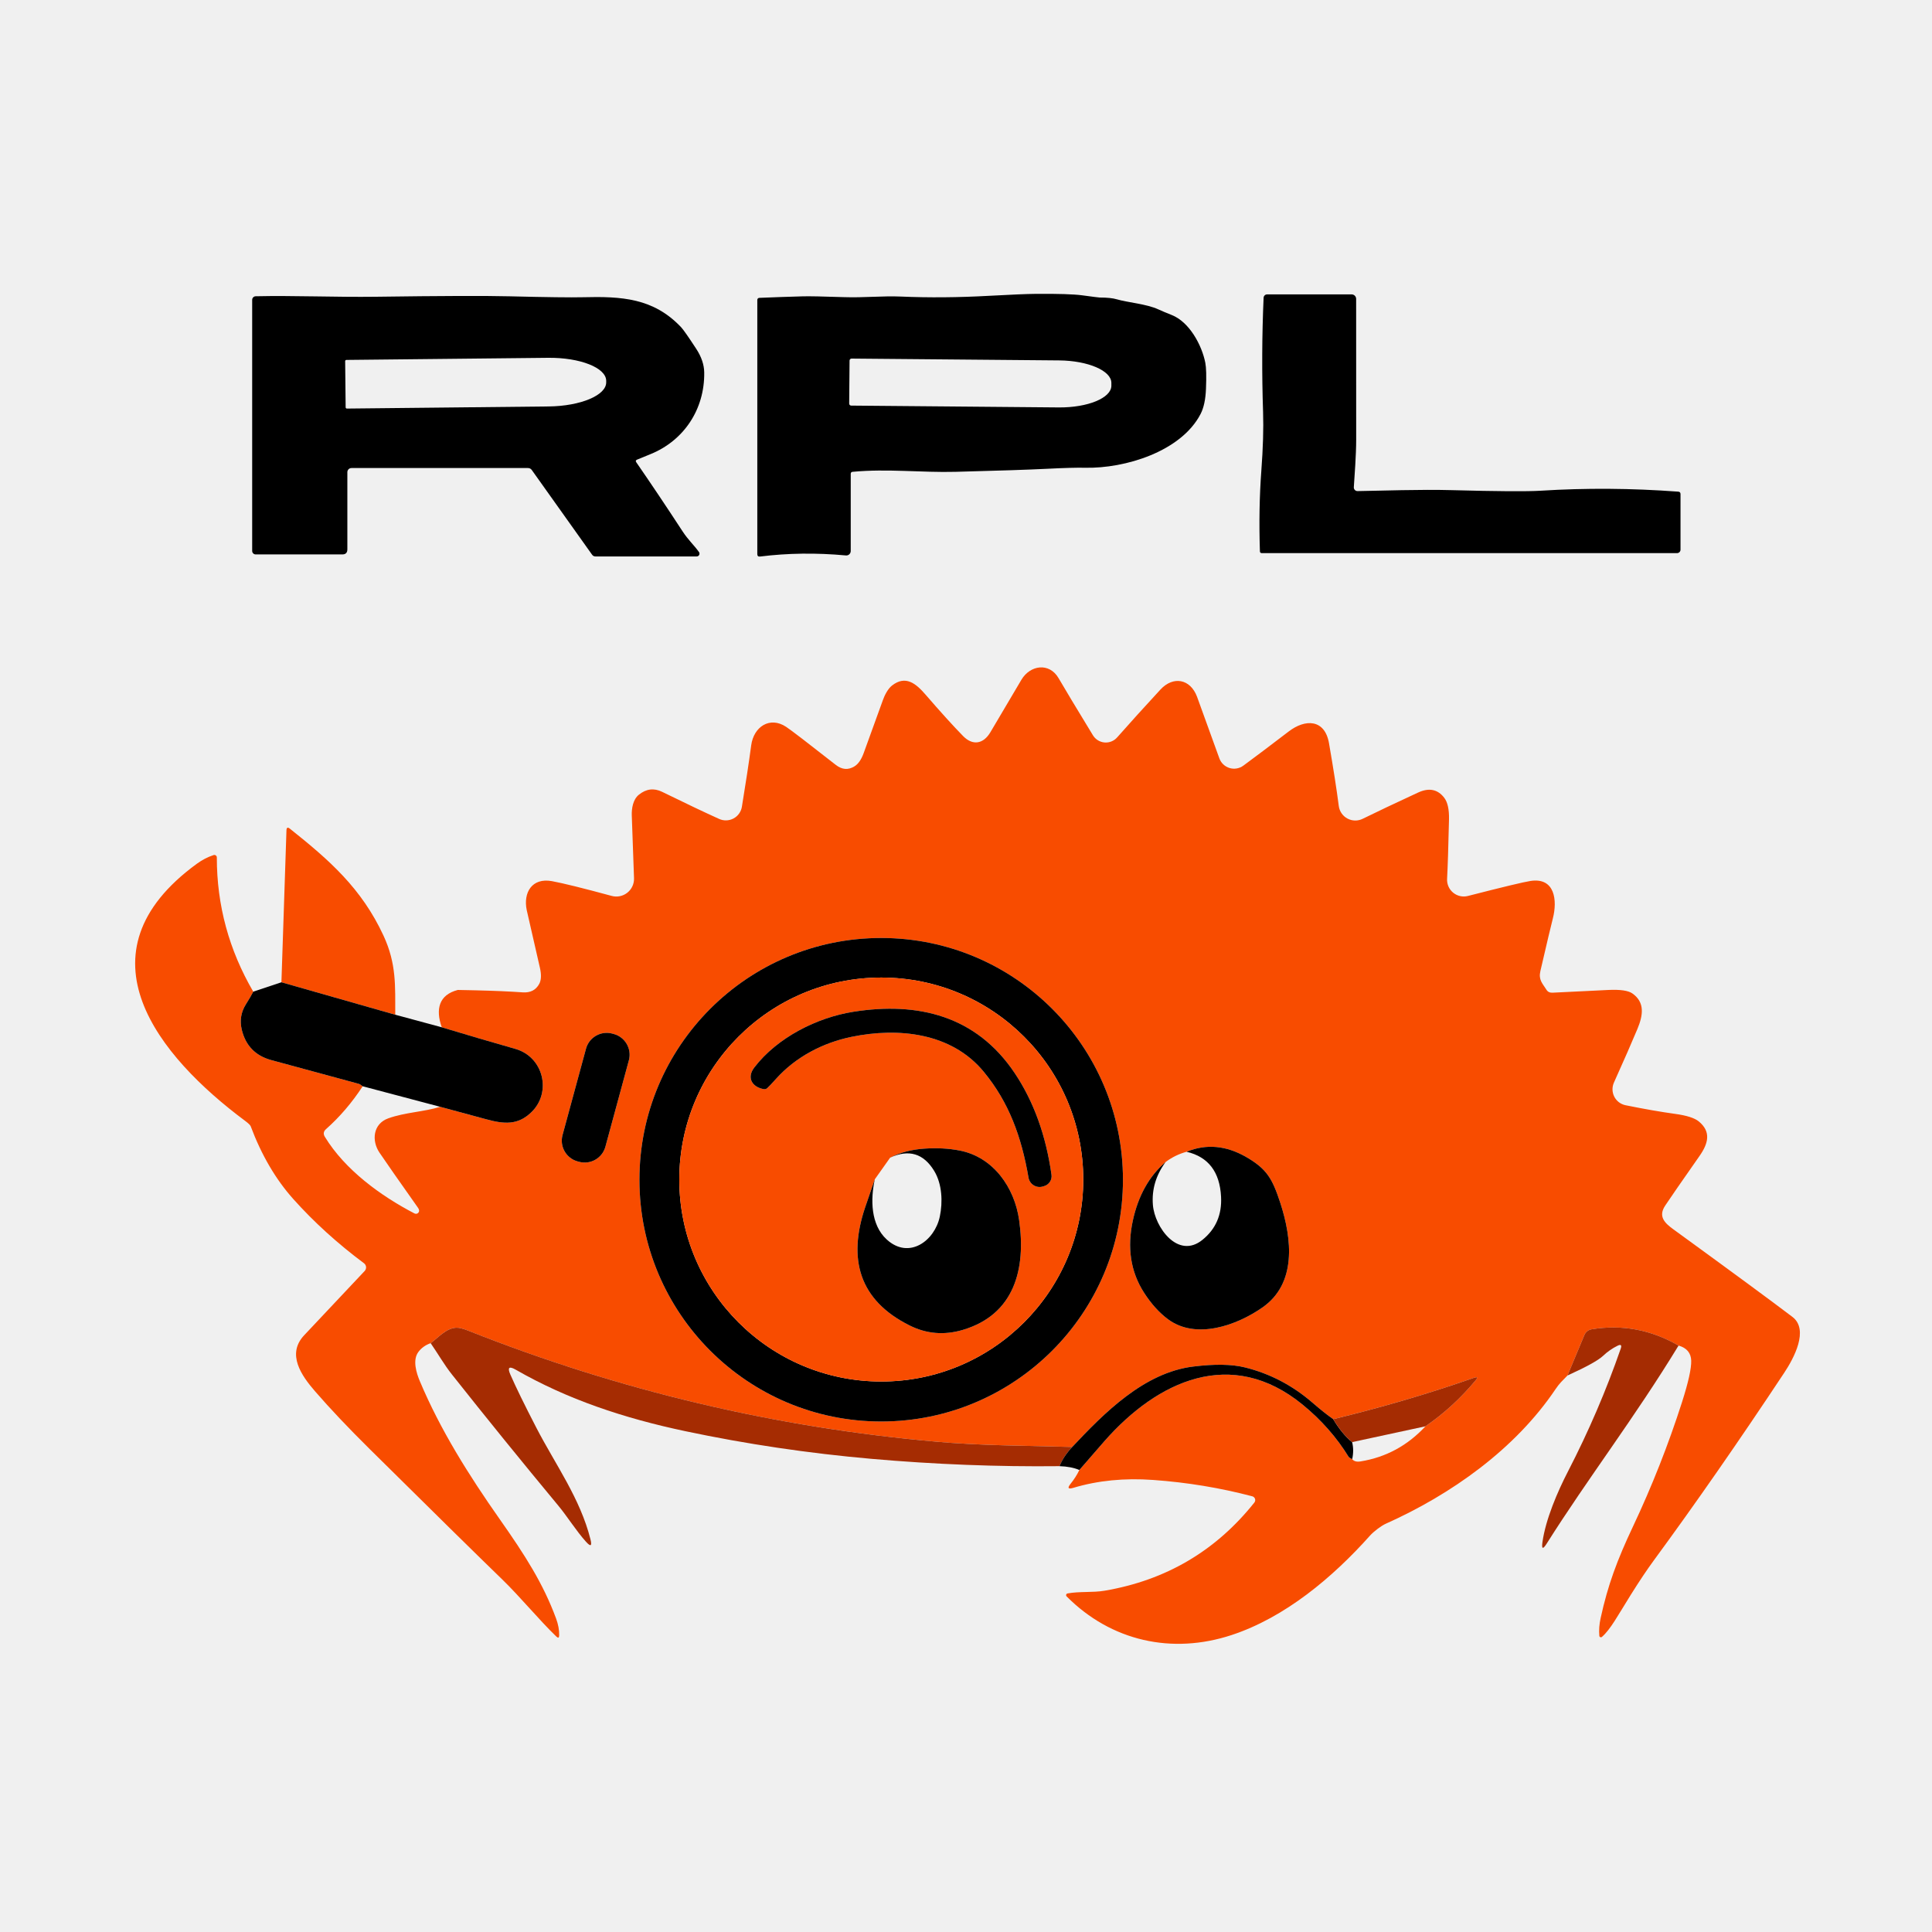
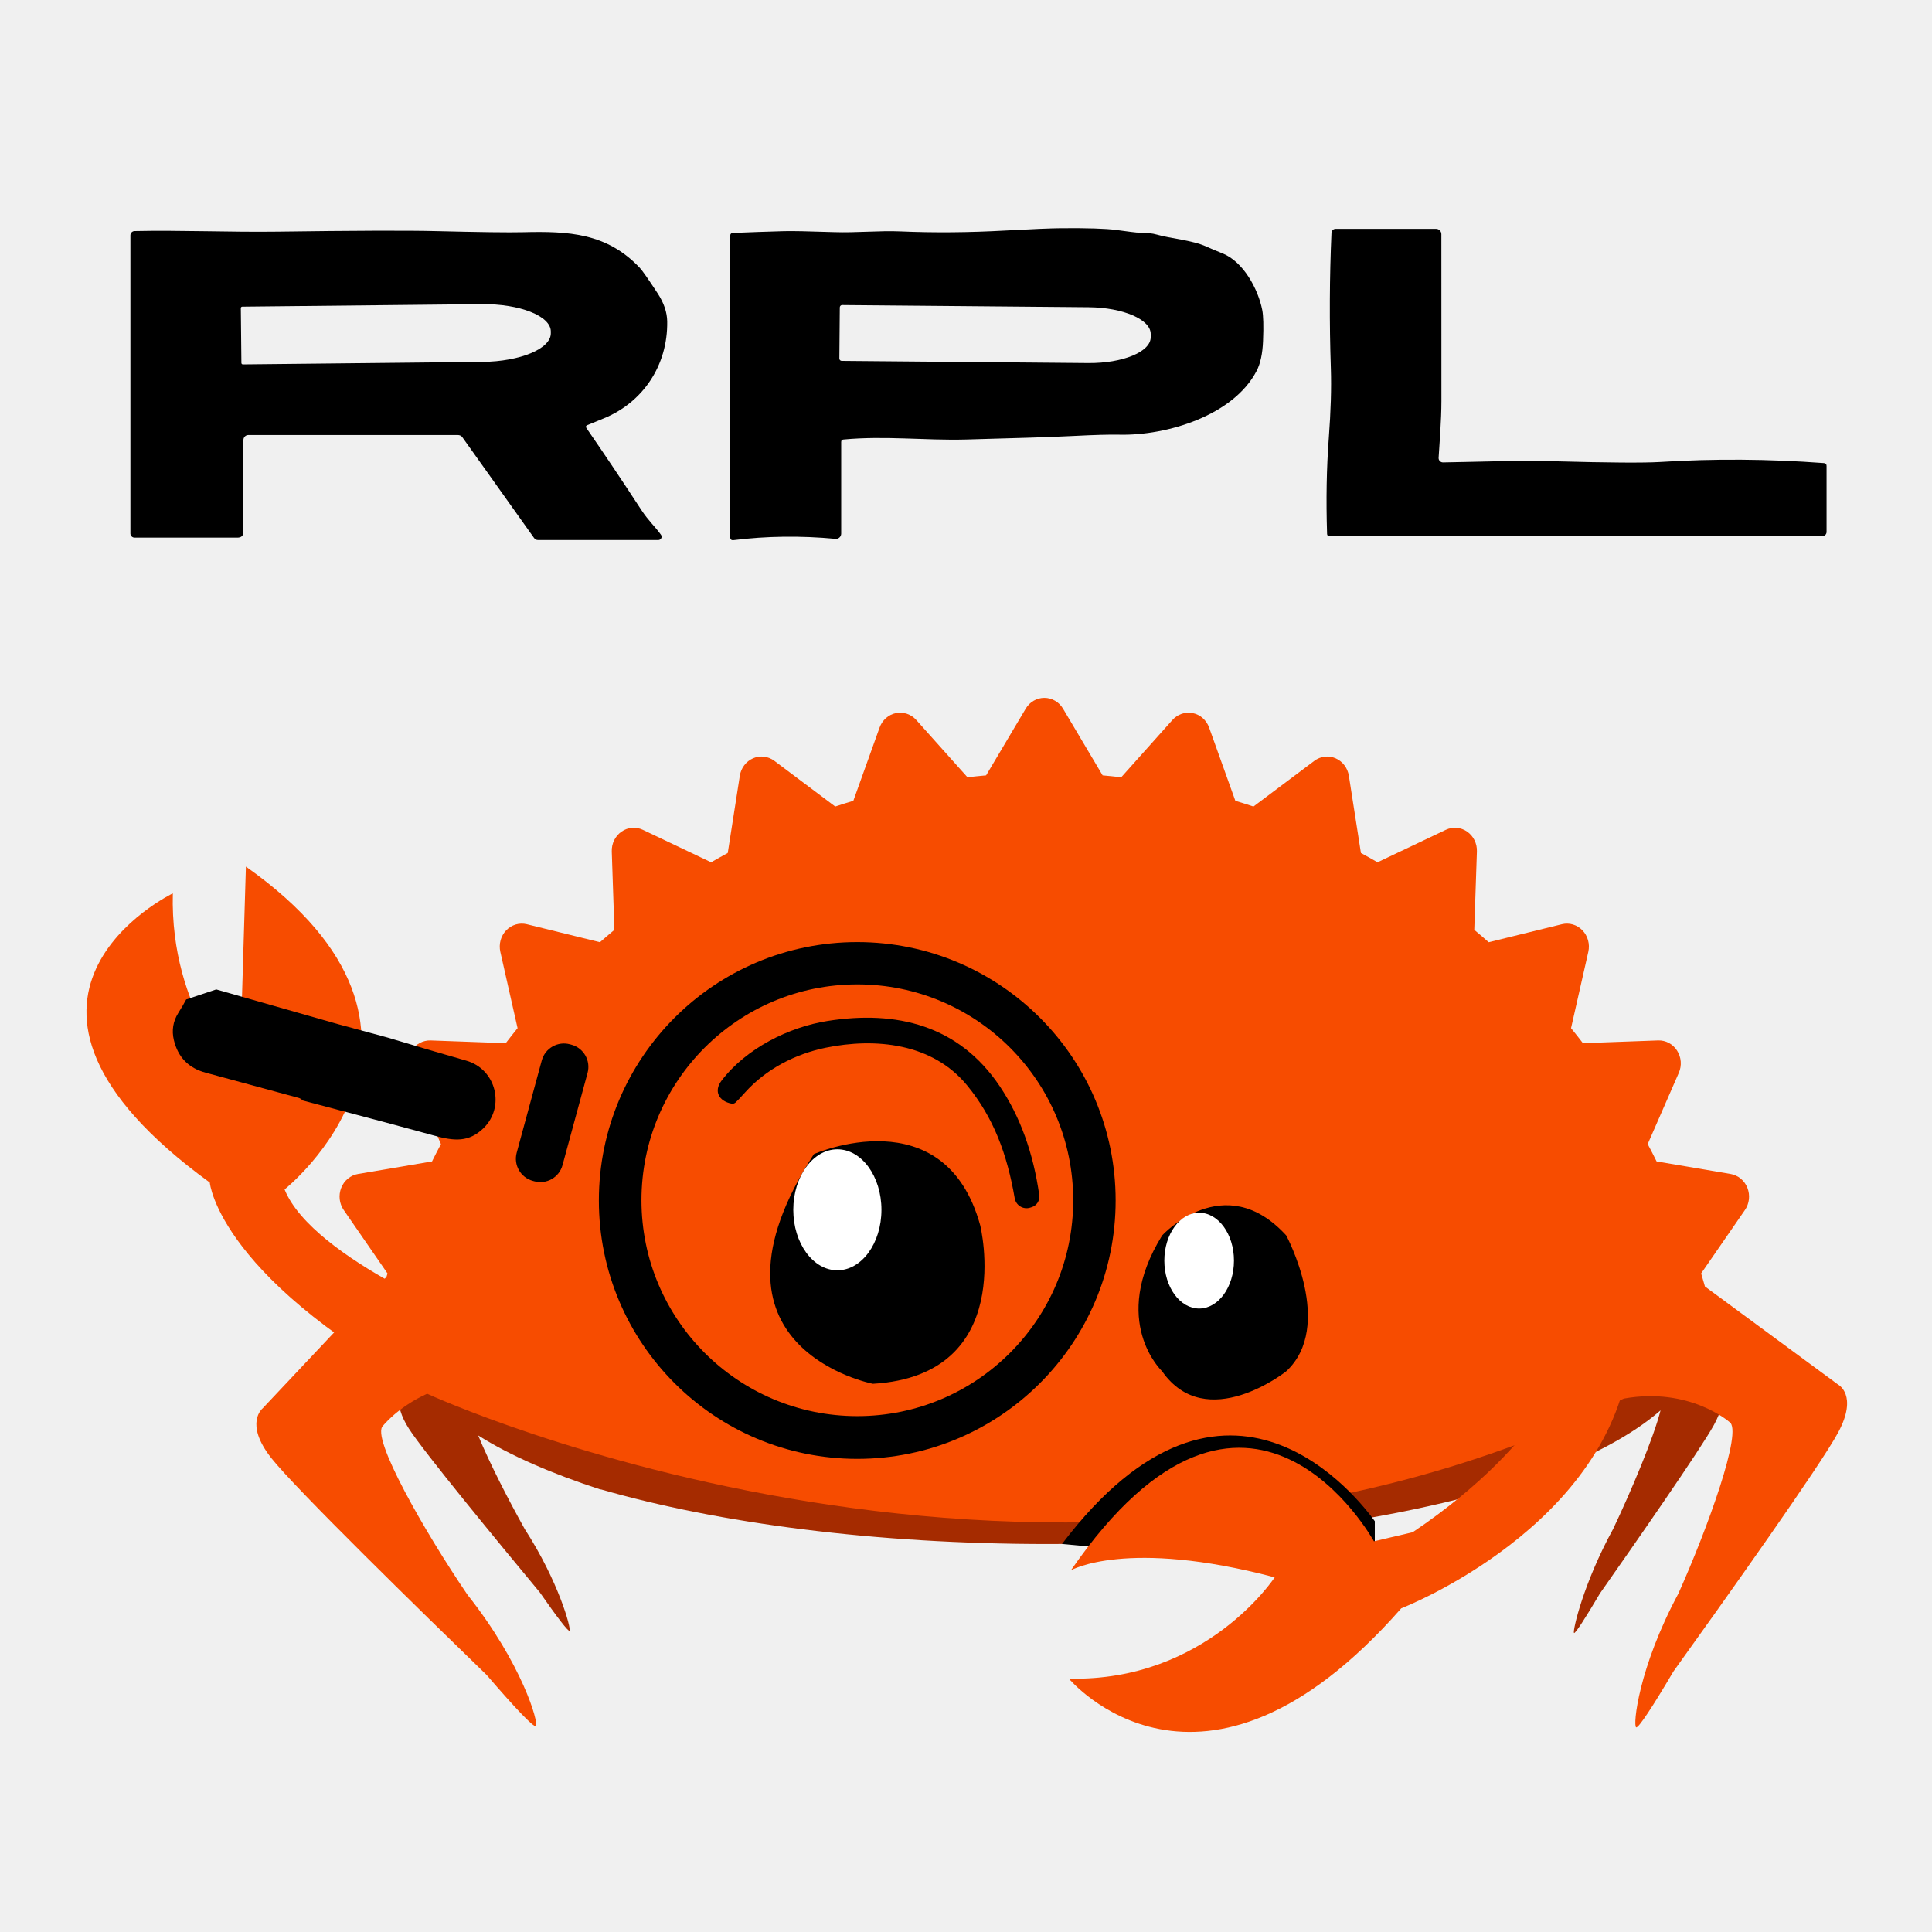
- <svg xmlns="http://www.w3.org/2000/svg" version="1.1" viewBox="0.00 0.00 475.00 475.00">
-   <g>
+ <svg xmlns="http://www.w3.org/2000/svg" width="1600" height="1600" version="1.1" xml:space="preserve" clip-rule="evenodd">
+   <g transform="matrix(1.25 0 0 1.25 80 500)" id="svg_1">
+     <g transform="matrix(1 0 0 1 654.172 668.359)" id="svg_1">
+       <path d="m-24,-309.648c-114.597,0 -218.172,13.779 -296.172,36.229l0,-5.071c-78,25.095 -127.681,59.959 -127.681,98.506c0,6.077 1.345,12.062 3.703,17.931l-7.984,14.321c0,0 -6.413,8.359 4.935,25.999c10.01,15.554 60.164,76.438 86.628,108.32c11.367,16.348 19.083,26.413 19.757,25.44c1.061,-1.543 -7.064,-32.229 -29.639,-67.242c-10.533,-18.805 -23.358,-43.719 -30.908,-62.12c21.081,13.342 49.189,25.445 81.189,35.861l0,-0.159c78,22.453 181.575,36.229 296.172,36.229c131.156,0 248.828,-18.046 327.828,-46.491l0,-171.258c-79,-28.447 -196.672,-46.495 -327.828,-46.495" fill="rgb(165,43,0)" fill-rule="nonzero" id="svg_2" />
+     </g>
+     <g transform="matrix(1 0 0 1 1099.87 554.94)" id="svg_3">
+       <path d="m-24,-37.399l-13.433,-27.828c0.071,-1.056 0.124,-2.114 0.124,-3.175c0,-31.548 -32.805,-60.62 -87.997,-83.901l0,167.802c25.751,-10.864 46.645,-22.984 61.586,-36.037c-4.398,17.683 -19.437,53.455 -31.428,78.611c-19.707,35.981 -26.845,67.303 -25.929,68.853c0.584,0.978 7.307,-9.393 17.222,-26.2c23.072,-32.876 66.792,-95.64 75.53,-111.627c9.899,-18.123 4.325,-26.498 4.325,-26.498" fill="rgb(165,43,0)" fill-rule="nonzero" id="svg_4" />
+     </g>
+     <g transform="matrix(1 0 0 1 1177.87 277.21)" id="svg_5">
+       <path d="m-24,240.175l-88.296,-65.043c-0.83,-2.895 -1.66,-5.787 -2.516,-8.658l29.002,-42.016c2.961,-4.274 3.558,-9.829 1.635,-14.703c-1.925,-4.85 -6.136,-8.327 -11.117,-9.179l-49.043,-8.321c-1.898,-3.879 -3.89,-7.698 -5.889,-11.484l20.604,-47.172c2.119,-4.806 1.673,-10.39 -1.139,-14.751c-2.797,-4.383 -7.551,-6.942 -12.617,-6.743l-49.77,1.809c-2.577,-3.356 -5.194,-6.68 -7.866,-9.946l11.438,-50.56c1.159,-5.132 -0.302,-10.508 -3.879,-14.238c-3.555,-3.716 -8.722,-5.254 -13.636,-4.05l-48.478,11.919c-3.14,-2.775 -6.33,-5.513 -9.559,-8.196l1.745,-51.907c0.188,-5.254 -2.262,-10.247 -6.468,-13.163c-4.204,-2.934 -9.54,-3.376 -14.138,-1.196l-45.226,21.502c-3.64,-2.09 -7.302,-4.16 -11.005,-6.163l-7.991,-51.148c-0.812,-5.181 -4.146,-9.584 -8.815,-11.594c-4.655,-2.022 -9.99,-1.367 -14.077,1.71l-40.321,30.253c-3.97,-1.318 -7.958,-2.583 -11.996,-3.792l-17.38,-48.504c-1.766,-4.945 -5.842,-8.576 -10.81,-9.597c-4.953,-1.012 -10.048,0.703 -13.483,4.539l-33.938,37.971c-4.104,-0.471 -8.21,-0.901 -12.327,-1.259l-26.208,-44.154c-2.656,-4.472 -7.344,-7.193 -12.397,-7.193c-5.041,0 -9.739,2.721 -12.372,7.193l-26.214,44.154c-4.119,0.358 -8.244,0.788 -12.341,1.259l-33.943,-37.971c-3.437,-3.836 -8.551,-5.551 -13.487,-4.539c-4.966,1.035 -9.045,4.652 -10.806,9.597l-17.393,48.504c-4.027,1.209 -8.017,2.482 -11.997,3.792l-40.308,-30.253c-4.098,-3.088 -9.432,-3.741 -14.098,-1.71c-4.65,2.01 -7.997,6.413 -8.803,11.594l-7.997,51.148c-3.7,2.003 -7.363,4.062 -11.014,6.163l-45.222,-21.502c-4.592,-2.189 -9.952,-1.738 -14.135,1.196c-4.201,2.916 -6.656,7.909 -6.466,13.163l1.736,51.907c-3.219,2.683 -6.403,5.421 -9.558,8.196l-48.47,-11.919c-4.925,-1.195 -10.086,0.334 -13.65,4.05c-3.585,3.73 -5.039,9.106 -3.885,14.238l11.415,50.56c-2.649,3.279 -5.27,6.59 -7.839,9.946l-49.771,-1.809c-5.023,-0.148 -9.817,2.36 -12.623,6.743c-2.812,4.361 -3.237,9.945 -1.146,14.751l20.619,47.172c-2.003,3.786 -3.992,7.605 -5.906,11.484l-49.04,8.321c-4.982,0.841 -9.183,4.316 -11.12,9.179c-1.925,4.874 -1.3,10.429 1.639,14.703l29.01,42.016c-0.224,0.741 -0.43,1.49 -0.653,2.233l-82.021,87.122c0,0 -12.56,9.851 5.73,33.002c16.14,20.421 98.993,101.376 142.752,143.789c18.483,21.532 31.143,34.866 32.466,33.712c2.088,-1.832 -8.871,-41.006 -45.275,-86.97c-28.06,-41.239 -64.478,-104.666 -55.939,-111.977c0,0 9.714,-12.331 29.204,-21.207c0.713,0.571 -0.737,-0.565 0,0c0,0 411.314,189.736 792.846,3.21c43.584,-7.817 69.968,15.529 69.968,15.529c9.099,5.276 -14.463,70.495 -33.838,113.666c-26.353,49.023 -30.217,87.276 -27.982,88.602c1.409,0.842 10.998,-13.747 24.674,-36.966c33.745,-47.023 97.539,-136.665 109.214,-158.438c13.239,-24.687 0,-31.606 0,-31.606" fill="rgb(247,76,0)" fill-rule="nonzero" id="svg_6" />
+     </g>
+     <g transform="matrix(1 0 0 1 795.856 464.937)" id="svg_7">
+       <path d="m-24,172.631c1.575,-1.342 2.4,-2.139 2.4,-2.139l-134.65,-12.507c109.902,-144.985 197.868,-28.018 207.238,-15.106l0,29.752l-74.988,0z" fill-rule="nonzero" id="svg_8" />
+     </g>
+     <g transform="matrix(1 0 0 1 278.418 211.791)" id="svg_9">
+       <path d="m-24,266.04c0,0 -111.096,-43.25 -129.876,-89.798c0,0 130.391,-103.717 -25.621,-213.886l-4.229,140.417c0,0 -46.226,-44.594 -44.186,-122.683c0,0 -143.773,69.178 24.476,191.577c0,0 5.676,65.698 156.977,145.017l22.459,-50.644z" fill="rgb(247,76,0)" fill-rule="nonzero" id="svg_10" />
+     </g>
+     <g transform="matrix(1 0 0 1 729.948 492.523)" id="svg_11">
+       <path d="m-24,-74.016c0,0 41.104,-45.009 82.21,0c0,0 32.297,60.013 0,90.016c0,0 -52.85,42.009 -82.21,0c0,0 -35.232,-33.006 0,-90.016" fill-rule="nonzero" id="svg_12" />
+     </g>
+     <g transform="matrix(1 0 0 1 777.536 422.196)" id="svg_13">
+       <path d="m-24,13.008c0,17.523 -10.329,31.73 -23.07,31.73c-12.739,0 -23.069,-14.207 -23.069,-31.73c0,-17.529 10.33,-31.738 23.069,-31.738c12.741,0 23.07,14.209 23.07,31.738" fill="white" fill-rule="nonzero" id="svg_14" />
+     </g>
+     <g transform="matrix(1 0 0 1 1002.23 778.679)" id="svg_19">
+       <path d="m-24,-283.808c0,0 -14.723,58.643 -106.292,120.267l-25.678,6.018c0,0 -83.066,-151.481 -200.749,19.221c0,0 36.677,-21.354 135,4.65c0,0 -45.23,69.226 -136.342,67.099c0,0 87.313,104.749 220.18,-46.554c0,0 140.455,-54.315 151.845,-170.701l-37.964,0z" fill="rgb(247,76,0)" fill-rule="nonzero" id="svg_20" />
+     </g>
+     <g stroke="null" id="svg_21">
+       <g stroke="null" transform="matrix(1.2275 0 0 1.22458 517.25 477.482)" id="svg_15">
+         <path stroke="null" d="m-34.237,-92.16c0,0 70.508,-31.219 89.753,38.463c0,0 20.159,81.218 -57.902,85.802c0,0 -99.541,-19.172 -31.851,-124.265" fill-rule="nonzero" id="svg_16" />
+       </g>
+       <g stroke="null" transform="matrix(1.2275 0 0 1.22458 560.719 400.441)" id="svg_17">
+         <path stroke="null" d="m-33.185,0.888c0,18.072 -10.653,32.729 -23.794,32.729c-13.137,0 -23.792,-14.657 -23.792,-32.729c0,-18.078 10.655,-32.731 23.792,-32.731c13.141,0 23.794,14.653 23.794,32.731" fill="white" fill-rule="nonzero" id="svg_18" />
+       </g>
+     </g>
+   </g>
+   <g transform="matrix(4 0 0 4 -140 -100)">
    <path fill="#000000" d="   M 209.16 116.51   L 209.16 135.48   A 1.09 1.08 -87.1 0 1 207.97 136.56   Q 197.10 135.55 186.87 136.83   Q 186.19 136.91 186.19 136.23   L 186.19 73.79   Q 186.19 73.26 186.72 73.23   Q 191.92 73.01 197.34 72.86   Q 199.64 72.79 207.65 73.06   C 212.29 73.22 217.05 72.72 221.44 72.91   Q 231.83 73.36 243.16 72.73   Q 251.38 72.28 254.63 72.25   Q 262.86 72.18 266.09 72.61   Q 270.08 73.15 270.36 73.15   Q 273.12 73.15 274.59 73.59   C 277.17 74.36 281.88 74.72 284.78 76.06   Q 286.14 76.68 288.06 77.44   C 292.44 79.16 295.48 84.87 296.33 89.16   Q 296.69 90.96 296.50 95.58   Q 296.35 99.51 295.18 101.77   C 290.40 111.02 276.59 115.22 266.78 115.00   Q 263.80 114.93 257.31 115.26   Q 250.74 115.59 234.95 116.00   C 226.54 116.22 218.19 115.19 209.62 116.00   Q 209.16 116.04 209.16 116.51   Z   M 208.87 88.65   L 208.78 99.23   A 0.49 0.49 0.0 0 0 209.26 99.72   L 260.30 100.17   A 12.89 5.43 0.5 0 0 273.24 94.85   L 273.24 94.15   A 12.89 5.43 0.5 0 0 260.40 88.61   L 209.36 88.16   A 0.49 0.49 0.0 0 0 208.87 88.65   Z" />
    <path fill="#000000" d="   M 332.85 119.78   A 0.90 0.90 0.0 0 0 333.76 120.74   C 339.50 120.66 349.19 120.29 357.07 120.51   Q 373.74 120.96 378.75 120.65   Q 395.40 119.60 412.63 120.88   Q 413.17 120.93 413.17 121.47   L 413.17 135.14   A 0.85 0.85 0.0 0 1 412.32 135.99   L 310.23 135.99   Q 309.78 135.99 309.76 135.54   Q 309.42 124.95 310.11 115.76   Q 310.74 107.35 310.54 101.32   Q 310.06 87.02 310.67 73.20   A 0.86 0.86 0.0 0 1 311.53 72.38   L 332.32 72.38   A 1.11 1.10 -90.0 0 1 333.42 73.49   Q 333.42 91.10 333.43 108.06   C 333.43 111.97 333.02 117.03 332.85 119.78   Z" />
    <path fill="#000000" d="   M 156.43 113.65   Q 161.73 121.32 167.84 130.67   C 169.22 132.78 170.65 134.04 171.85 135.72   A 0.69 0.69 0.0 0 1 171.28 136.81   L 146.41 136.81   Q 145.88 136.81 145.57 136.38   L 130.75 115.56   Q 130.40 115.07 129.79 115.07   L 86.42 115.07   A 1.02 1.02 0.0 0 0 85.40 116.09   L 85.40 135.07   Q 85.40 136.31 84.16 136.31   L 62.86 136.31   A 0.86 0.86 0.0 0 1 62.00 135.45   L 62.00 73.72   A 0.88 0.88 0.0 0 1 62.86 72.84   C 72.07 72.63 82.74 73.09 92.41 72.96   Q 116.48 72.63 125.25 72.85   Q 139.05 73.19 143.25 73.08   C 152.81 72.84 160.62 73.25 167.44 80.43   Q 168.26 81.30 171.16 85.74   Q 173.10 88.70 173.14 91.56   C 173.27 100.69 168.08 108.35 159.94 111.65   Q 157.69 112.56 156.62 113.01   Q 156.13 113.21 156.43 113.65   Z   M 84.86 88.80   L 84.98 100.16   A 0.30 0.30 0.0 0 0 85.28 100.45   L 134.87 99.93   A 14.23 5.79 -0.6 0 0 149.04 93.99   L 149.04 93.61   A 14.23 5.79 -0.6 0 0 134.75 87.97   L 85.16 88.49   A 0.30 0.30 0.0 0 0 84.86 88.80   Z" />
-     <path fill="#f84c00" d="   M 412.69 330.82   Q 402.53 324.96 391.30 326.82   A 2.35 2.32 6.2 0 0 389.54 328.22   L 385.38 338.18   Q 384.76 338.78 383.82 339.78   Q 383.13 340.52 382.46 341.51   C 372.52 356.30 356.76 367.45 340.67 374.64   C 339.61 375.12 337.79 376.48 336.83 377.54   C 327.67 387.81 315.95 397.66 302.80 401.99   C 288.14 406.82 273.18 403.50 262.24 392.49   A 0.43 0.43 0.0 0 1 262.47 391.76   C 265.45 391.22 268.64 391.59 271.57 391.09   Q 294.19 387.25 308.40 369.41   A 0.97 0.96 26.7 0 0 307.89 367.88   Q 296.06 364.76 283.53 363.86   Q 272.93 363.09 263.88 365.80   Q 261.96 366.37 263.21 364.81   Q 264.53 363.17 265.37 361.41   Q 268.42 357.86 271.56 354.29   C 284.61 339.47 302.73 331.04 320.22 345.31   Q 327.14 350.96 331.57 358.17   Q 331.69 358.38 332.45 358.74   Q 333.07 359.54 334.52 359.30   Q 343.87 357.78 350.46 350.67   Q 357.35 345.93 362.80 339.36   Q 363.68 338.30 362.38 338.75   Q 345.91 344.52 327.79 348.92   Q 325.73 347.50 322.67 344.85   Q 315.27 338.46 306.07 336.19   Q 301.25 335.00 293.37 335.98   C 281.26 337.47 271.48 347.39 263.62 355.75   Q 255.23 355.57 246.99 355.35   Q 237.41 355.09 230.40 354.47   Q 170.85 349.25 115.13 327.16   Q 113.16 326.37 112.14 326.43   C 109.66 326.57 107.74 328.88 105.88 330.23   Q 103.95 330.91 102.84 332.42   C 101.39 334.40 102.37 337.56 103.22 339.57   C 108.24 351.53 115.28 362.72 122.89 373.55   C 129.16 382.46 133.55 389.37 136.70 397.88   Q 137.52 400.08 137.48 402.06   Q 137.46 403.02 136.77 402.35   C 132.58 398.32 127.87 392.57 123.48 388.32   Q 114.19 379.32 90.90 356.27   Q 83.00 348.46 77.43 342.03   C 74.12 338.21 70.40 332.93 74.79 328.28   Q 80.34 322.40 89.66 312.48   A 1.28 1.28 0.0 0 0 89.49 310.58   Q 79.73 303.30 72.16 294.85   Q 65.63 287.57 61.63 276.89   Q 61.47 276.47 60.22 275.54   C 39.12 259.82 18.08 234.47 48.40 212.36   Q 50.38 210.92 52.51 210.23   A 0.61 0.61 0.0 0 1 53.31 210.81   Q 53.30 228.44 62.27 243.81   Q 61.59 245.12 60.45 246.93   Q 58.65 249.81 59.44 253.15   Q 60.85 259.05 66.72 260.64   Q 69.12 261.29 88.21 266.47   Q 88.47 266.54 88.71 266.73   Q 89.00 266.96 89.17 267.07   Q 85.21 273.13 80.15 277.61   Q 79.22 278.44 79.87 279.50   C 84.83 287.63 93.60 294.02 101.91 298.34   A 0.78 0.78 0.0 0 0 102.89 298.12   Q 103.26 297.63 102.76 296.93   Q 95.56 286.74 93.29 283.37   C 91.31 280.43 91.71 276.29 95.47 274.95   C 99.62 273.47 104.18 273.37 108.23 272.12   Q 113.61 273.56 119.31 275.12   C 123.94 276.40 127.31 276.70 130.69 273.40   C 135.68 268.53 133.63 259.85 126.70 257.88   Q 117.54 255.27 108.61 252.57   C 107.04 248.10 107.92 244.59 112.55 243.39   Q 112.58 243.38 116.95 243.48   Q 123.74 243.64 128.49 243.98   Q 131.34 244.19 132.58 241.89   Q 133.32 240.49 132.75 237.97   Q 129.56 224.01 129.50 223.75   C 128.61 219.48 130.77 215.73 135.71 216.64   Q 139.82 217.40 150.39 220.27   A 4.35 4.35 0.0 0 0 155.88 215.91   Q 155.61 208.64 155.33 200.50   C 155.27 198.79 155.61 196.58 157.06 195.40   Q 159.77 193.20 162.79 194.68   Q 171.59 198.99 176.83 201.35   A 3.99 3.99 0.0 0 0 182.40 198.36   Q 183.84 189.60 184.69 183.24   C 185.30 178.69 189.26 176.03 193.29 178.71   Q 195.18 179.97 205.48 188.05   Q 207.76 189.84 210.07 188.42   Q 211.46 187.58 212.35 185.14   Q 215.02 177.85 217.08 172.09   C 217.48 170.96 218.28 169.36 219.29 168.56   C 222.64 165.94 225.17 168.01 227.60 170.83   Q 233.04 177.13 236.78 180.96   C 239.13 183.37 241.76 182.96 243.50 180.02   Q 249.66 169.62 251.12 167.13   C 253.25 163.52 257.97 162.78 260.27 166.75   Q 262.54 170.66 268.71 180.78   A 3.71 3.71 0.0 0 0 274.66 181.30   Q 279.27 176.07 285.29 169.55   C 288.44 166.13 292.65 166.90 294.30 171.29   Q 294.39 171.54 299.79 186.45   A 3.85 3.85 0.0 0 0 305.69 188.24   Q 309.95 185.11 316.84 179.84   C 320.89 176.73 325.71 176.75 326.75 182.74   Q 328.38 192.14 329.15 198.16   A 4.10 4.10 0.0 0 0 335.03 201.31   Q 339.92 198.90 348.64 194.86   Q 352.66 193.00 355.07 196.13   Q 356.33 197.76 356.25 201.45   Q 356.02 211.63 355.78 216.07   A 4.11 4.11 0.0 0 0 360.91 220.28   Q 373.81 216.97 376.29 216.59   C 382.32 215.67 382.91 221.39 381.79 225.77   Q 381.17 228.16 378.72 238.73   C 378.22 240.91 379.19 241.72 380.23 243.37   Q 380.70 244.12 381.75 244.06   Q 388.61 243.71 395.47 243.39   Q 399.84 243.19 401.34 244.25   C 404.44 246.43 403.99 249.59 402.56 253.01   Q 400.58 257.76 396.80 266.16   A 4.01 4.00 -72.1 0 0 399.65 271.73   Q 406.55 273.13 411.85 273.86   Q 416.10 274.44 417.66 275.71   C 420.75 278.25 420.00 281.13 417.84 284.21   Q 411.02 293.95 409.40 296.41   C 407.62 299.09 409.29 300.69 411.36 302.20   Q 432.63 317.66 440.67 323.76   C 444.84 326.92 441.00 333.99 438.70 337.46   Q 422.03 362.63 406.54 383.73   Q 404.13 387.01 400.91 392.15   C 397.70 397.29 395.99 400.56 393.86 402.44   A 0.39 0.39 0.0 0 1 393.21 402.18   Q 393.02 400.12 393.54 397.78   C 395.31 389.69 397.58 383.57 401.49 375.29   Q 408.50 360.43 413.53 344.76   Q 415.88 337.41 415.80 334.53   Q 415.71 331.68 412.69 330.82   Z   M 276.09 290.05   A 59.44 59.44 0.0 0 0 216.65 230.61   A 59.44 59.44 0.0 0 0 157.21 290.05   A 59.44 59.44 0.0 0 0 216.65 349.49   A 59.44 59.44 0.0 0 0 276.09 290.05   Z   M 154.613 260.696   A 5.28 5.28 0.0 0 0 150.902 254.217   L 150.555 254.122   A 5.28 5.28 0.0 0 0 144.075 257.833   L 138.307 279.064   A 5.28 5.28 0.0 0 0 142.018 285.543   L 142.365 285.638   A 5.28 5.28 0.0 0 0 148.845 281.927   L 154.613 260.696   Z   M 291.73 283.17   Q 288.89 283.95 286.57 285.70   Q 280.53 290.89 278.53 300.03   Q 276.33 310.11 281.26 317.80   Q 283.89 321.90 287.14 324.33   C 294.01 329.45 304.05 325.90 310.43 321.42   C 318.79 315.55 317.70 304.71 314.77 295.73   C 312.81 289.74 311.44 287.41 306.50 284.53   Q 299.03 280.17 291.73 283.17   Z" />
-     <path fill="#f84c00" d="   M 97.18 249.48   L 69.19 241.50   L 70.43 204.13   Q 70.47 203.10 71.27 203.74   C 81.03 211.51 88.91 218.44 94.28 230.02   C 97.53 237.03 97.14 242.49 97.18 249.48   Z" />
-     <path fill="#000000" d="   M 69.19 241.50   L 97.18 249.48   L 108.61 252.57   Q 117.54 255.27 126.70 257.88   C 133.63 259.85 135.68 268.53 130.69 273.40   C 127.31 276.70 123.94 276.40 119.31 275.12   Q 113.61 273.56 108.23 272.12   L 89.17 267.07   Q 89.00 266.96 88.71 266.73   Q 88.47 266.54 88.21 266.47   Q 69.12 261.29 66.72 260.64   Q 60.85 259.05 59.44 253.15   Q 58.65 249.81 60.45 246.93   Q 61.59 245.12 62.27 243.81   L 69.19 241.50   Z" />
-     <path fill="#a52c02" d="   M 263.62 355.75   Q 261.41 358.14 260.49 360.47   Q 237.62 360.72 214.26 358.67   Q 191.03 356.63 168.50 351.87   C 153.40 348.68 139.49 344.05 126.78 336.74   Q 124.35 335.35 125.46 337.91   Q 127.47 342.52 131.88 351.05   C 136.49 359.97 142.65 368.39 145.17 378.45   Q 145.81 380.99 144.06 379.04   C 141.67 376.39 139.46 372.82 137.29 370.21   Q 123.72 353.85 111.09 337.90   C 109.23 335.56 107.64 332.77 105.88 330.23   C 107.74 328.88 109.66 326.57 112.14 326.43   Q 113.16 326.37 115.13 327.16   Q 170.85 349.25 230.40 354.47   Q 237.41 355.09 246.99 355.35   Q 255.23 355.57 263.62 355.75   Z" />
-     <path fill="#a52c02" d="   M 412.69 330.82   C 401.81 348.67 390.53 363.26 380.28 379.49   Q 378.85 381.77 379.23 379.11   C 380.03 373.50 382.92 366.76 385.52 361.73   Q 393.11 347.03 398.47 331.58   Q 398.93 330.25 397.67 330.87   Q 395.71 331.84 394.11 333.36   Q 392.41 334.98 385.38 338.18   L 389.54 328.22   A 2.35 2.32 6.2 0 1 391.30 326.82   Q 402.53 324.96 412.69 330.82   Z" />
-     <path fill="#000000" d="   M 327.79 348.92   Q 329.93 352.52 332.43 354.56   Q 332.93 356.52 332.45 358.74   Q 331.69 358.38 331.57 358.17   Q 327.14 350.96 320.22 345.31   C 302.73 331.04 284.61 339.47 271.56 354.29   Q 268.42 357.86 265.37 361.41   Q 263.36 360.56 260.49 360.47   Q 261.41 358.14 263.62 355.75   C 271.48 347.39 281.26 337.47 293.37 335.98   Q 301.25 335.00 306.07 336.19   Q 315.27 338.46 322.67 344.85   Q 325.73 347.50 327.79 348.92   Z" />
-     <path fill="#a52c02" d="   M 350.46 350.67   L 332.43 354.56   Q 329.93 352.52 327.79 348.92   Q 345.91 344.52 362.38 338.75   Q 363.68 338.30 362.80 339.36   Q 357.35 345.93 350.46 350.67   Z" />
  </g>
-   <g>
-     <path fill="#000000" d="   M 276.09 290.05   A 59.44 59.44 0.0 0 1 216.65 349.49   A 59.44 59.44 0.0 0 1 157.21 290.05   A 59.44 59.44 0.0 0 1 216.65 230.61   A 59.44 59.44 0.0 0 1 276.09 290.05   Z   M 266.33 290.00   A 49.66 49.66 0.0 0 0 216.67 240.34   A 49.66 49.66 0.0 0 0 167.01 290.00   A 49.66 49.66 0.0 0 0 216.67 339.66   A 49.66 49.66 0.0 0 0 266.33 290.00   Z" />
-     <rect fill="#000000" x="-5.46" y="-16.28" transform="translate(146.46,269.88) rotate(15.2)" width="10.92" height="32.56" rx="5.28" />
-     <path fill="#000000" d="   M 286.57 285.70   Q 282.99 290.56 283.45 296.25   C 283.90 301.74 289.63 309.69 295.63 304.83   Q 300.55 300.86 300.21 294.25   Q 299.75 285.05 291.73 283.17   Q 299.03 280.17 306.50 284.53   C 311.44 287.41 312.81 289.74 314.77 295.73   C 317.70 304.71 318.79 315.55 310.43 321.42   C 304.05 325.90 294.01 329.45 287.14 324.33   Q 283.89 321.90 281.26 317.80   Q 276.33 310.11 278.53 300.03   Q 280.53 290.89 286.57 285.70   Z" />
-   </g>
-   <path fill="#f84c00" d="   M 266.33 290.00   A 49.66 49.66 0.0 0 1 216.67 339.66   A 49.66 49.66 0.0 0 1 167.01 290.00   A 49.66 49.66 0.0 0 1 216.67 240.34   A 49.66 49.66 0.0 0 1 266.33 290.00   Z   M 190.80 265.24   C 195.64 259.84 202.35 256.35 209.39 254.91   C 220.87 252.56 233.93 253.87 241.88 263.52   C 248.04 271.00 251.12 279.40 252.87 289.53   A 2.77 2.76 76.6 0 0 256.40 291.71   L 256.75 291.60   A 2.53 2.53 0.0 0 0 258.52 288.83   Q 256.47 274.27 249.46 263.81   C 240.02 249.73 225.71 246.25 209.84 248.75   C 200.91 250.15 191.11 255.06 185.45 262.46   C 183.53 264.96 184.89 267.24 187.74 267.77   Q 188.24 267.86 188.62 267.54   Q 189.13 267.10 190.80 265.24   Z   M 218.85 284.62   L 215.08 289.94   Q 213.86 293.41 212.69 296.88   C 208.47 309.42 211.09 319.63 223.64 325.88   Q 229.87 328.99 236.70 326.97   C 249.43 323.20 252.28 311.97 250.56 299.95   C 249.43 291.98 244.23 284.47 235.94 282.87   Q 231.88 282.08 227.21 282.41   Q 222.47 282.74 218.85 284.62   Z" />
-   <g>
-     <path fill="#000000" d="   M 190.80 265.24   Q 189.13 267.10 188.62 267.54   Q 188.24 267.86 187.74 267.77   C 184.89 267.24 183.53 264.96 185.45 262.46   C 191.11 255.06 200.91 250.15 209.84 248.75   C 225.71 246.25 240.02 249.73 249.46 263.81   Q 256.47 274.27 258.52 288.83   A 2.53 2.53 0.0 0 1 256.75 291.60   L 256.40 291.71   A 2.77 2.76 76.6 0 1 252.87 289.53   C 251.12 279.40 248.04 271.00 241.88 263.52   C 233.93 253.87 220.87 252.56 209.39 254.91   C 202.35 256.35 195.64 259.84 190.80 265.24   Z" />
-     <path fill="#000000" d="   M 215.08 289.94   C 214.00 294.85 214.04 301.13 218.02 304.75   C 223.49 309.74 229.80 305.08 231.06 299.11   C 231.82 295.49 231.63 291.09 229.68 287.88   Q 225.75 281.43 218.85 284.62   Q 222.47 282.74 227.21 282.41   Q 231.88 282.08 235.94 282.87   C 244.23 284.47 249.43 291.98 250.56 299.95   C 252.28 311.97 249.43 323.20 236.70 326.97   Q 229.87 328.99 223.64 325.88   C 211.09 319.63 208.47 309.42 212.69 296.88   Q 213.86 293.41 215.08 289.94   Z" />
+   <g transform="matrix(3.6 0 0 3.6 -70 -50)">
+     <path id="svg_7" d="m69.19,241.5l27.99,7.98l11.43,3.09q8.93,2.7 18.09,5.31c6.93,1.97 8.98,10.65 3.99,15.52c-3.38,3.3 -6.75,3 -11.38,1.72q-5.7,-1.56 -11.08,-3l-19.06,-5.05q-0.17,-0.11 -0.46,-0.34q-0.24,-0.19 -0.5,-0.26q-19.09,-5.18 -21.49,-5.83q-5.87,-1.59 -7.28,-7.49q-0.79,-3.34 1.01,-6.22q1.14,-1.81 1.82,-3.12l6.92,-2.31z" fill="#000000" />
+     <path id="svg_13" d="m276.09,290.05a59.44,59.44 0 0 1 -59.44,59.44a59.44,59.44 0 0 1 -59.44,-59.44a59.44,59.44 0 0 1 59.44,-59.44a59.44,59.44 0 0 1 59.44,59.44zm-9.76,-0.05a49.66,49.66 0 0 0 -49.66,-49.66a49.66,49.66 0 0 0 -49.66,49.66a49.66,49.66 0 0 0 49.66,49.66a49.66,49.66 0 0 0 49.66,-49.66z" fill="#000000" />
+     <rect transform="rotate(15.2 146.46 269.88)" id="svg_14" rx="5.28" height="32.56" width="10.92" y="253.6" x="141" fill="#000000" />
+     <path id="svg_18" d="m190.8,265.24q-1.67,1.86 -2.18,2.3q-0.38,0.32 -0.88,0.23c-2.85,-0.53 -4.21,-2.81 -2.29,-5.31c5.66,-7.4 15.46,-12.31 24.39,-13.71c15.87,-2.5 30.18,0.98 39.62,15.06q7.01,10.46 9.06,25.02a2.53,2.53 0 0 1 -1.77,2.77l-0.35,0.11a2.77,2.76 76.6 0 1 -3.53,-2.18c-1.75,-10.13 -4.83,-18.53 -10.99,-26.01c-7.95,-9.65 -21.01,-10.96 -32.49,-8.61c-7.04,1.44 -13.75,4.93 -18.59,10.33z" fill="#000000" />
  </g>
</svg>
